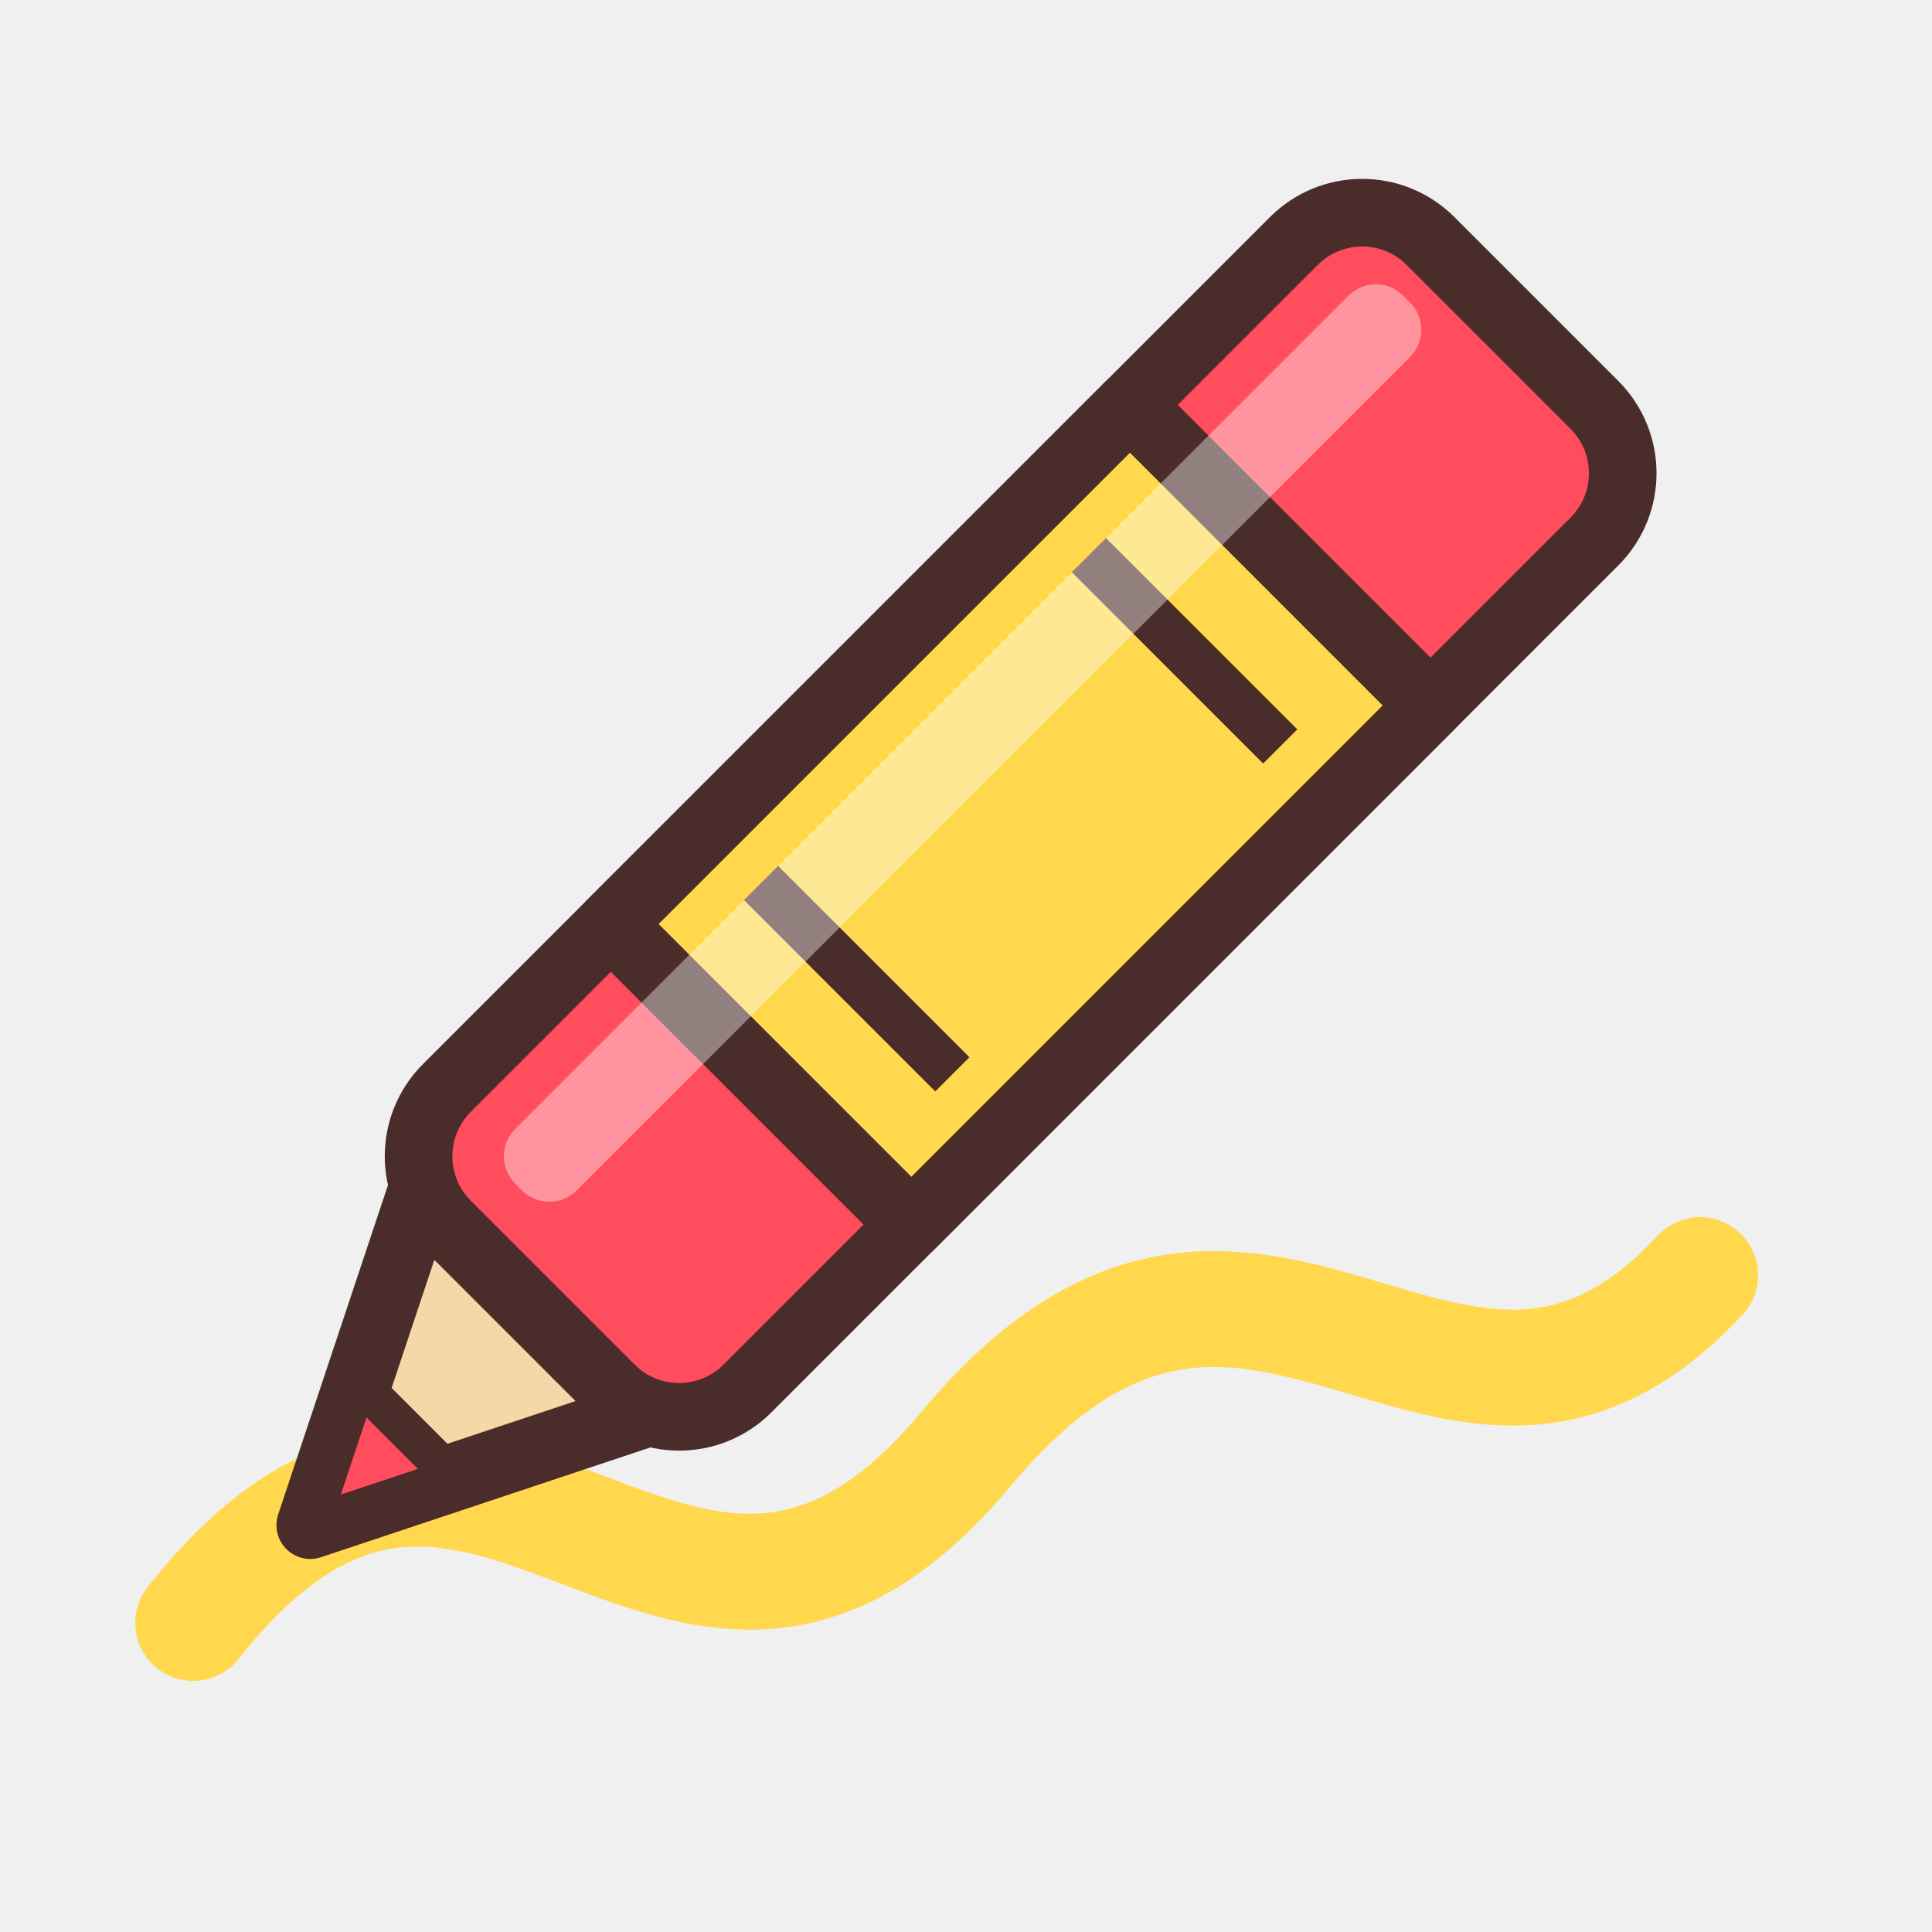
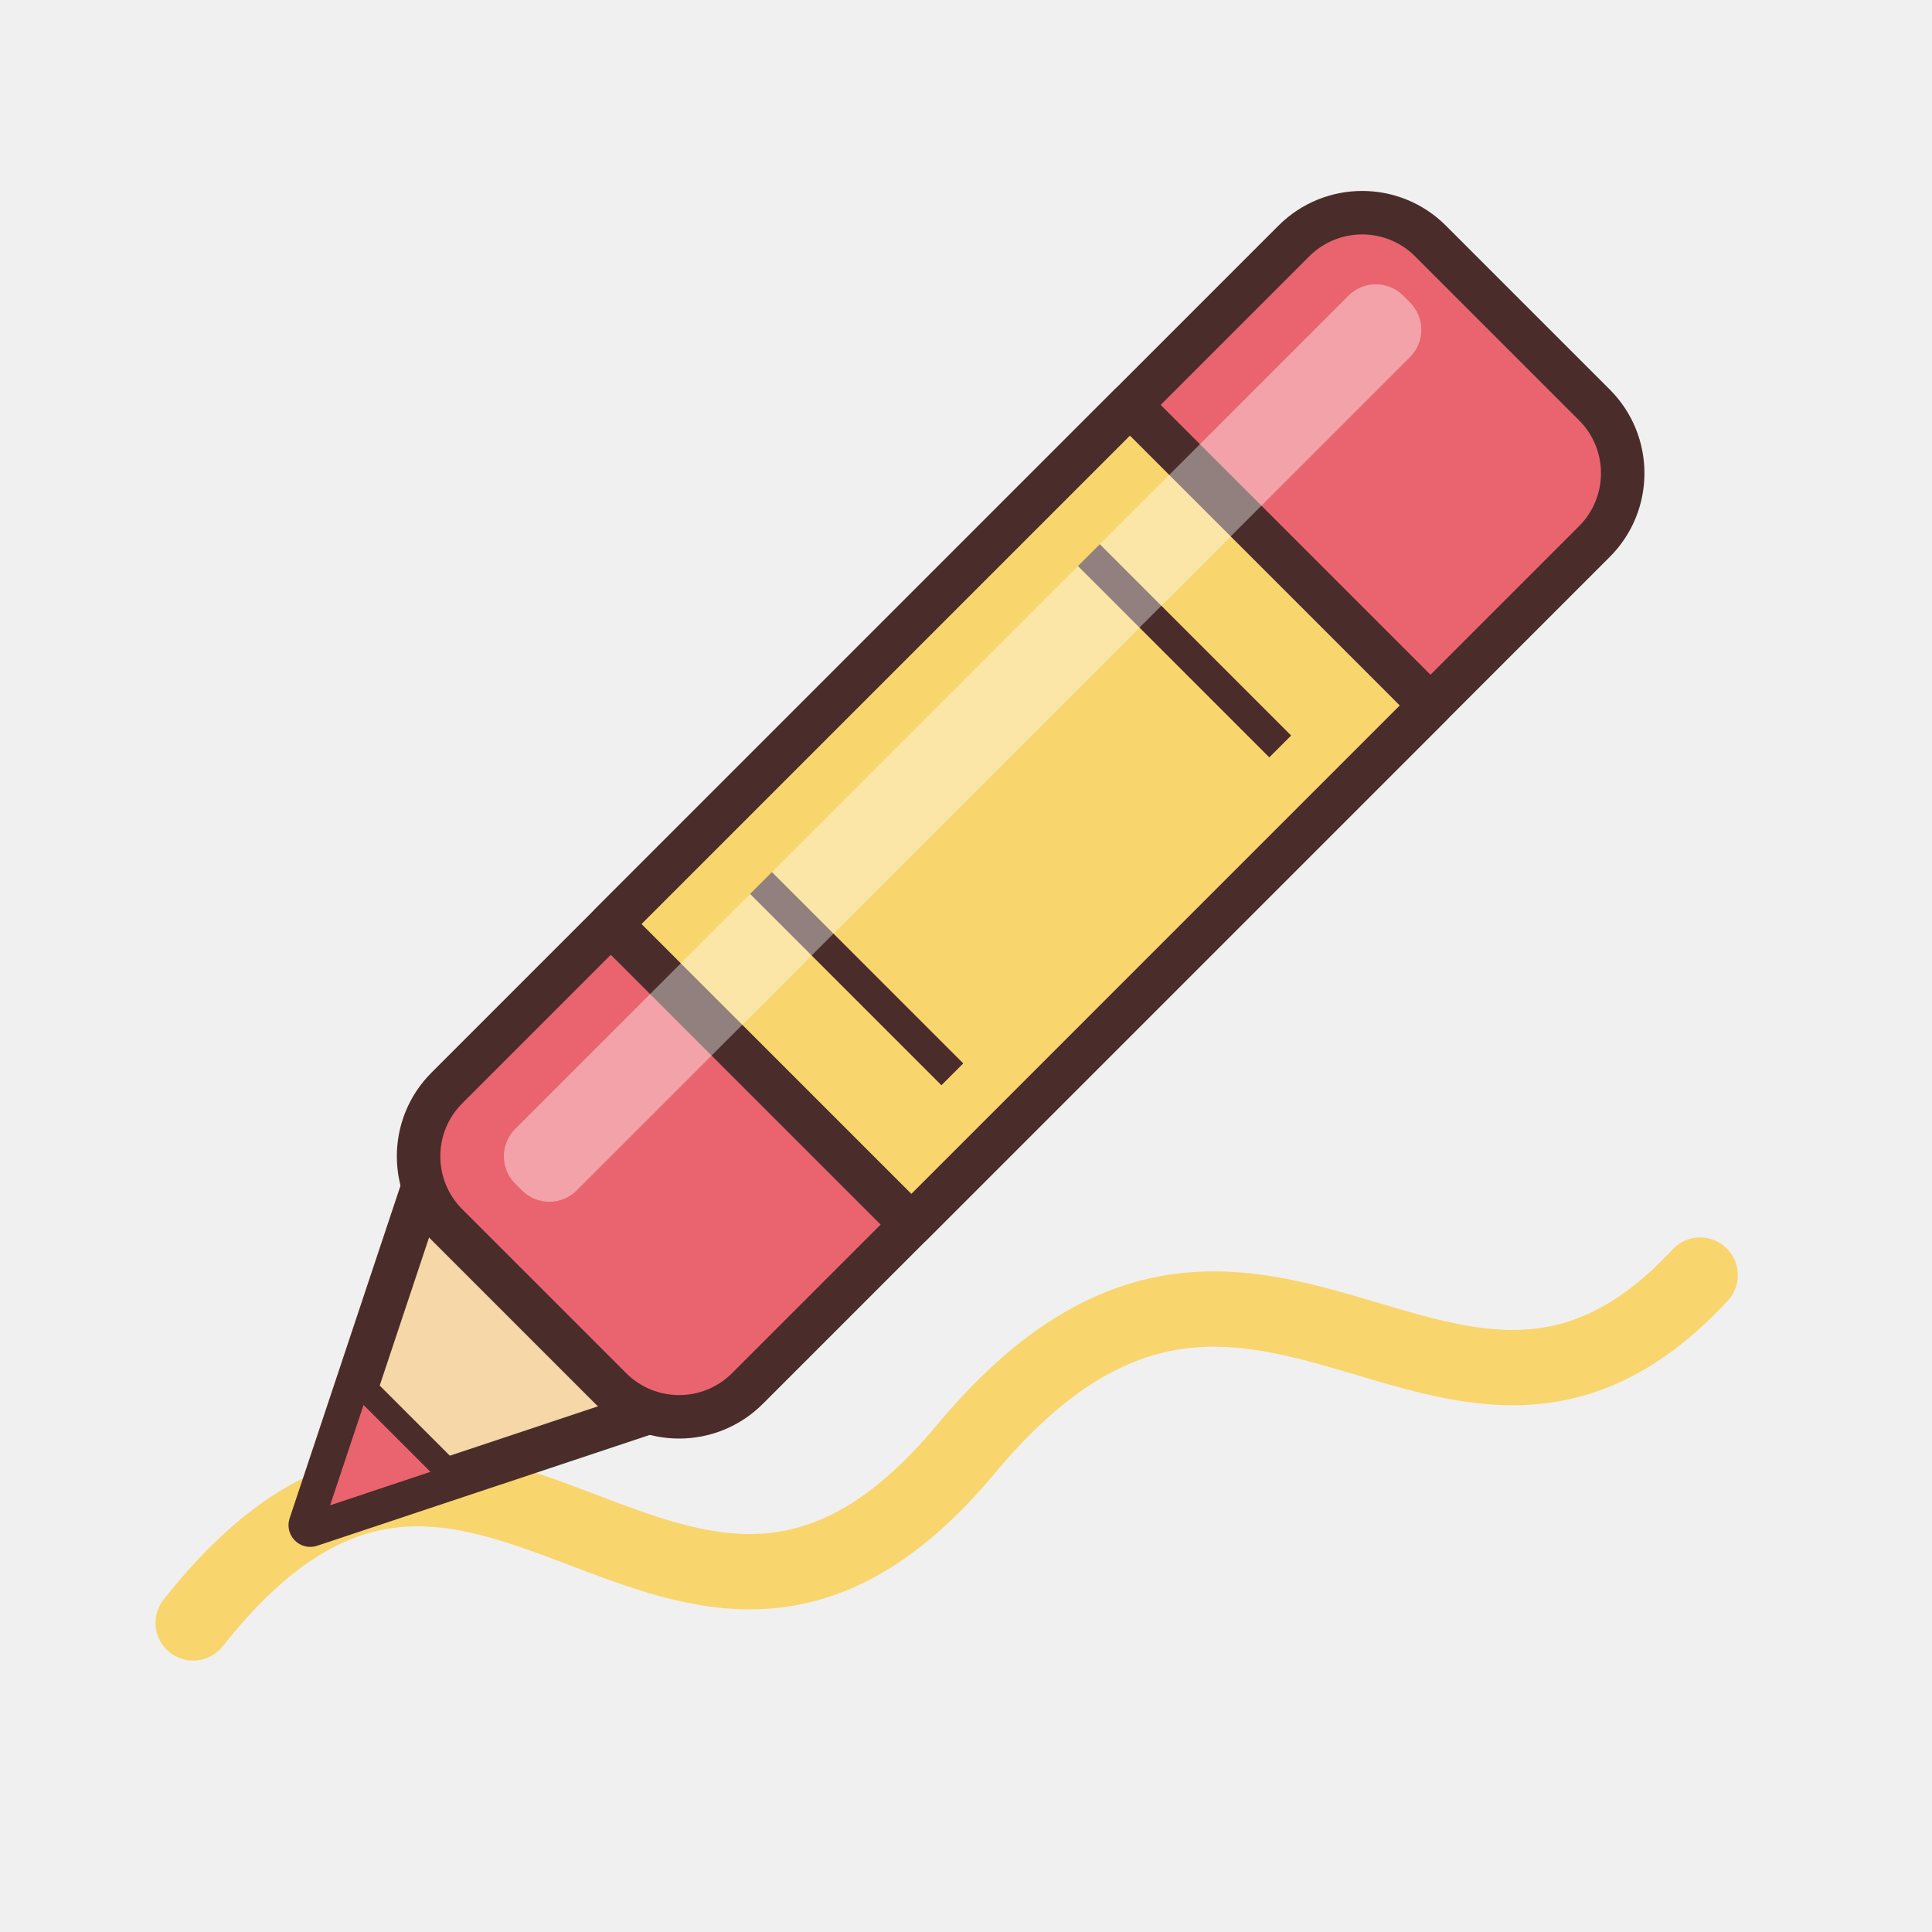
<svg xmlns="http://www.w3.org/2000/svg" viewBox="0 0 200 200">
-   <path d="M20 168 C50 130 70 186 100 150 S150 160 176 132" fill="none" stroke="#FFD84D" stroke-width="12" stroke-linecap="round" />
-   <g transform="rotate(45 100 90)" stroke="#4A2C2A" stroke-width="7" stroke-linejoin="round">
+   <path d="M20 168 C50 130 70 186 100 150 S150 160 176 132" fill="none" stroke="#F9D56E" stroke-width="7.8" stroke-linecap="round" />
+   <g transform="rotate(45 100 90)" stroke="#4A2C2A" stroke-width="4.5" stroke-linejoin="round">
    <path d="M82 150 L100 186 L118 150Z" fill="#F6D7A7" />
-     <path d="M93 172 L100 186 L107 172Z" fill="#FF4D5E" stroke-width="4" />
-     <rect x="78" y="10" width="44" height="144" rx="10" fill="#FF4D5E" />
-     <rect x="78" y="44" width="44" height="76" fill="#FFD84D" />
-     <path d="M86 58 h28 M86 106 h28" stroke-width="5" />
+     <path d="M93 172 L100 186 L107 172Z" fill="#E9646E" stroke-width="2.6" />
+     <rect x="78" y="10" width="44" height="144" rx="10" fill="#E9646E" />
+     <rect x="78" y="44" width="44" height="76" fill="#F9D56E" />
+     <path d="M86 58 h28 M86 106 h28" stroke-width="3.2" />
    <rect x="86" y="16" width="9" height="130" rx="4" fill="#fff" opacity=".4" stroke="none" />
  </g>
</svg>
